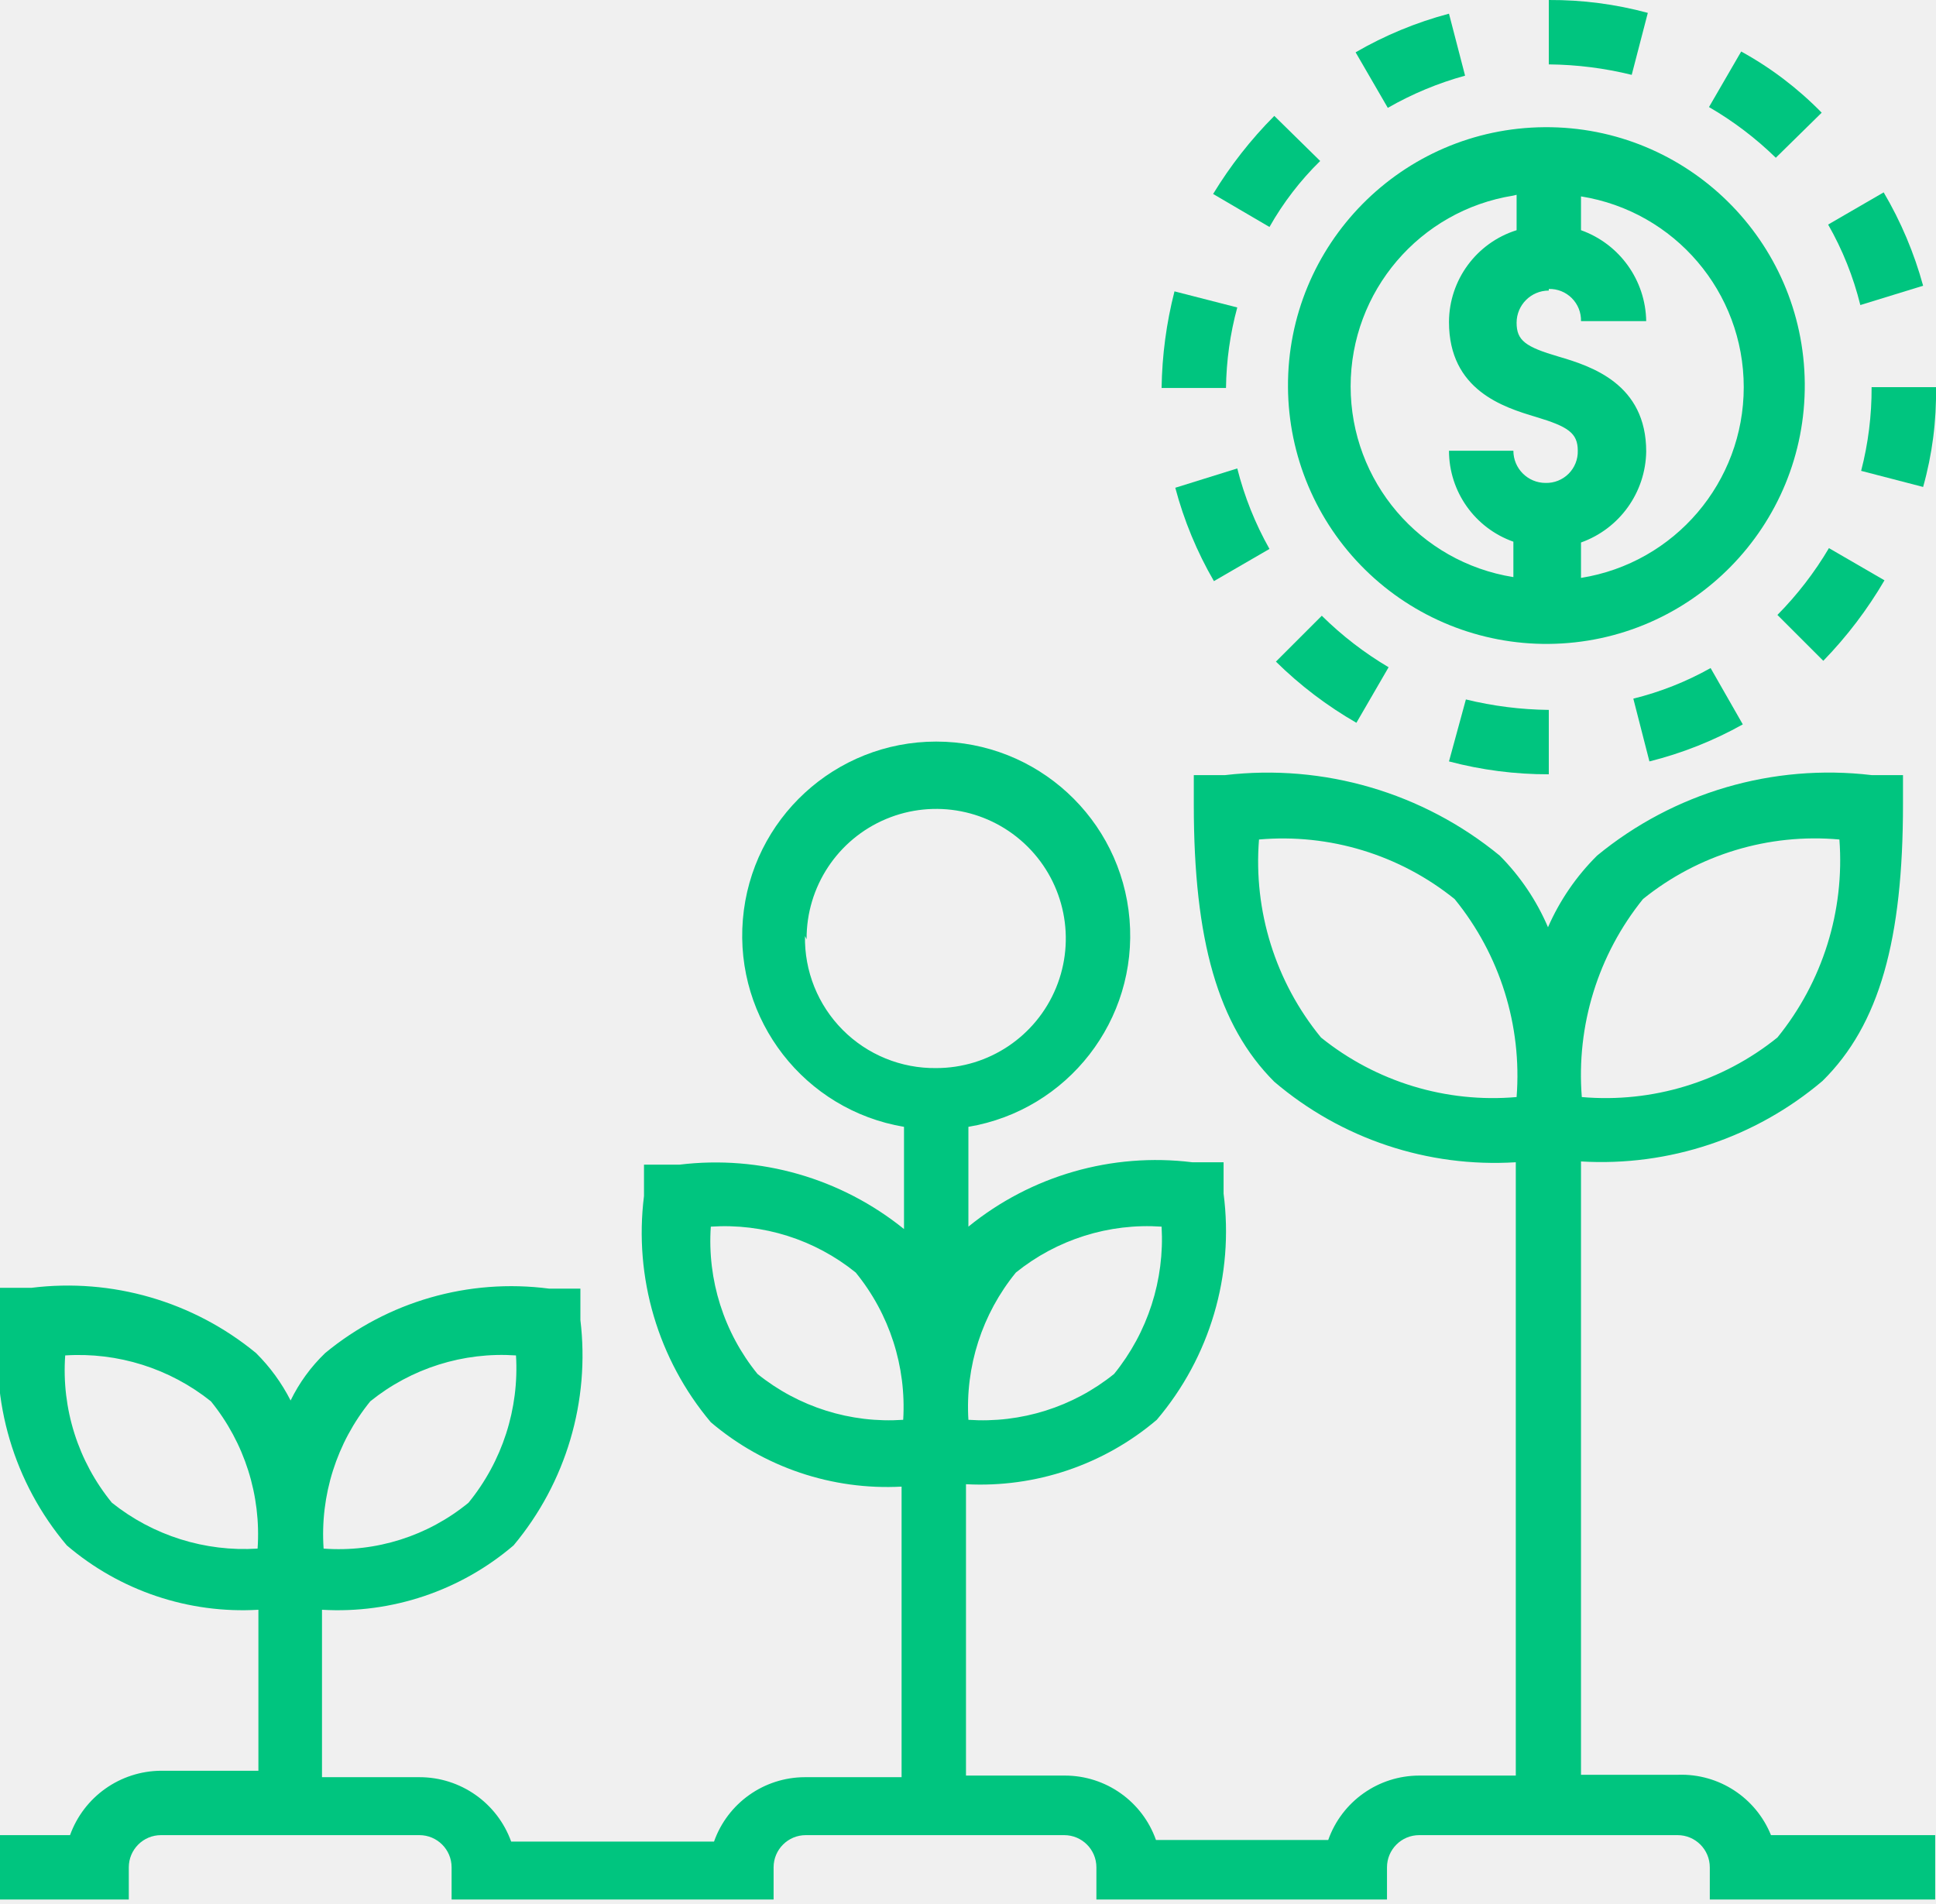
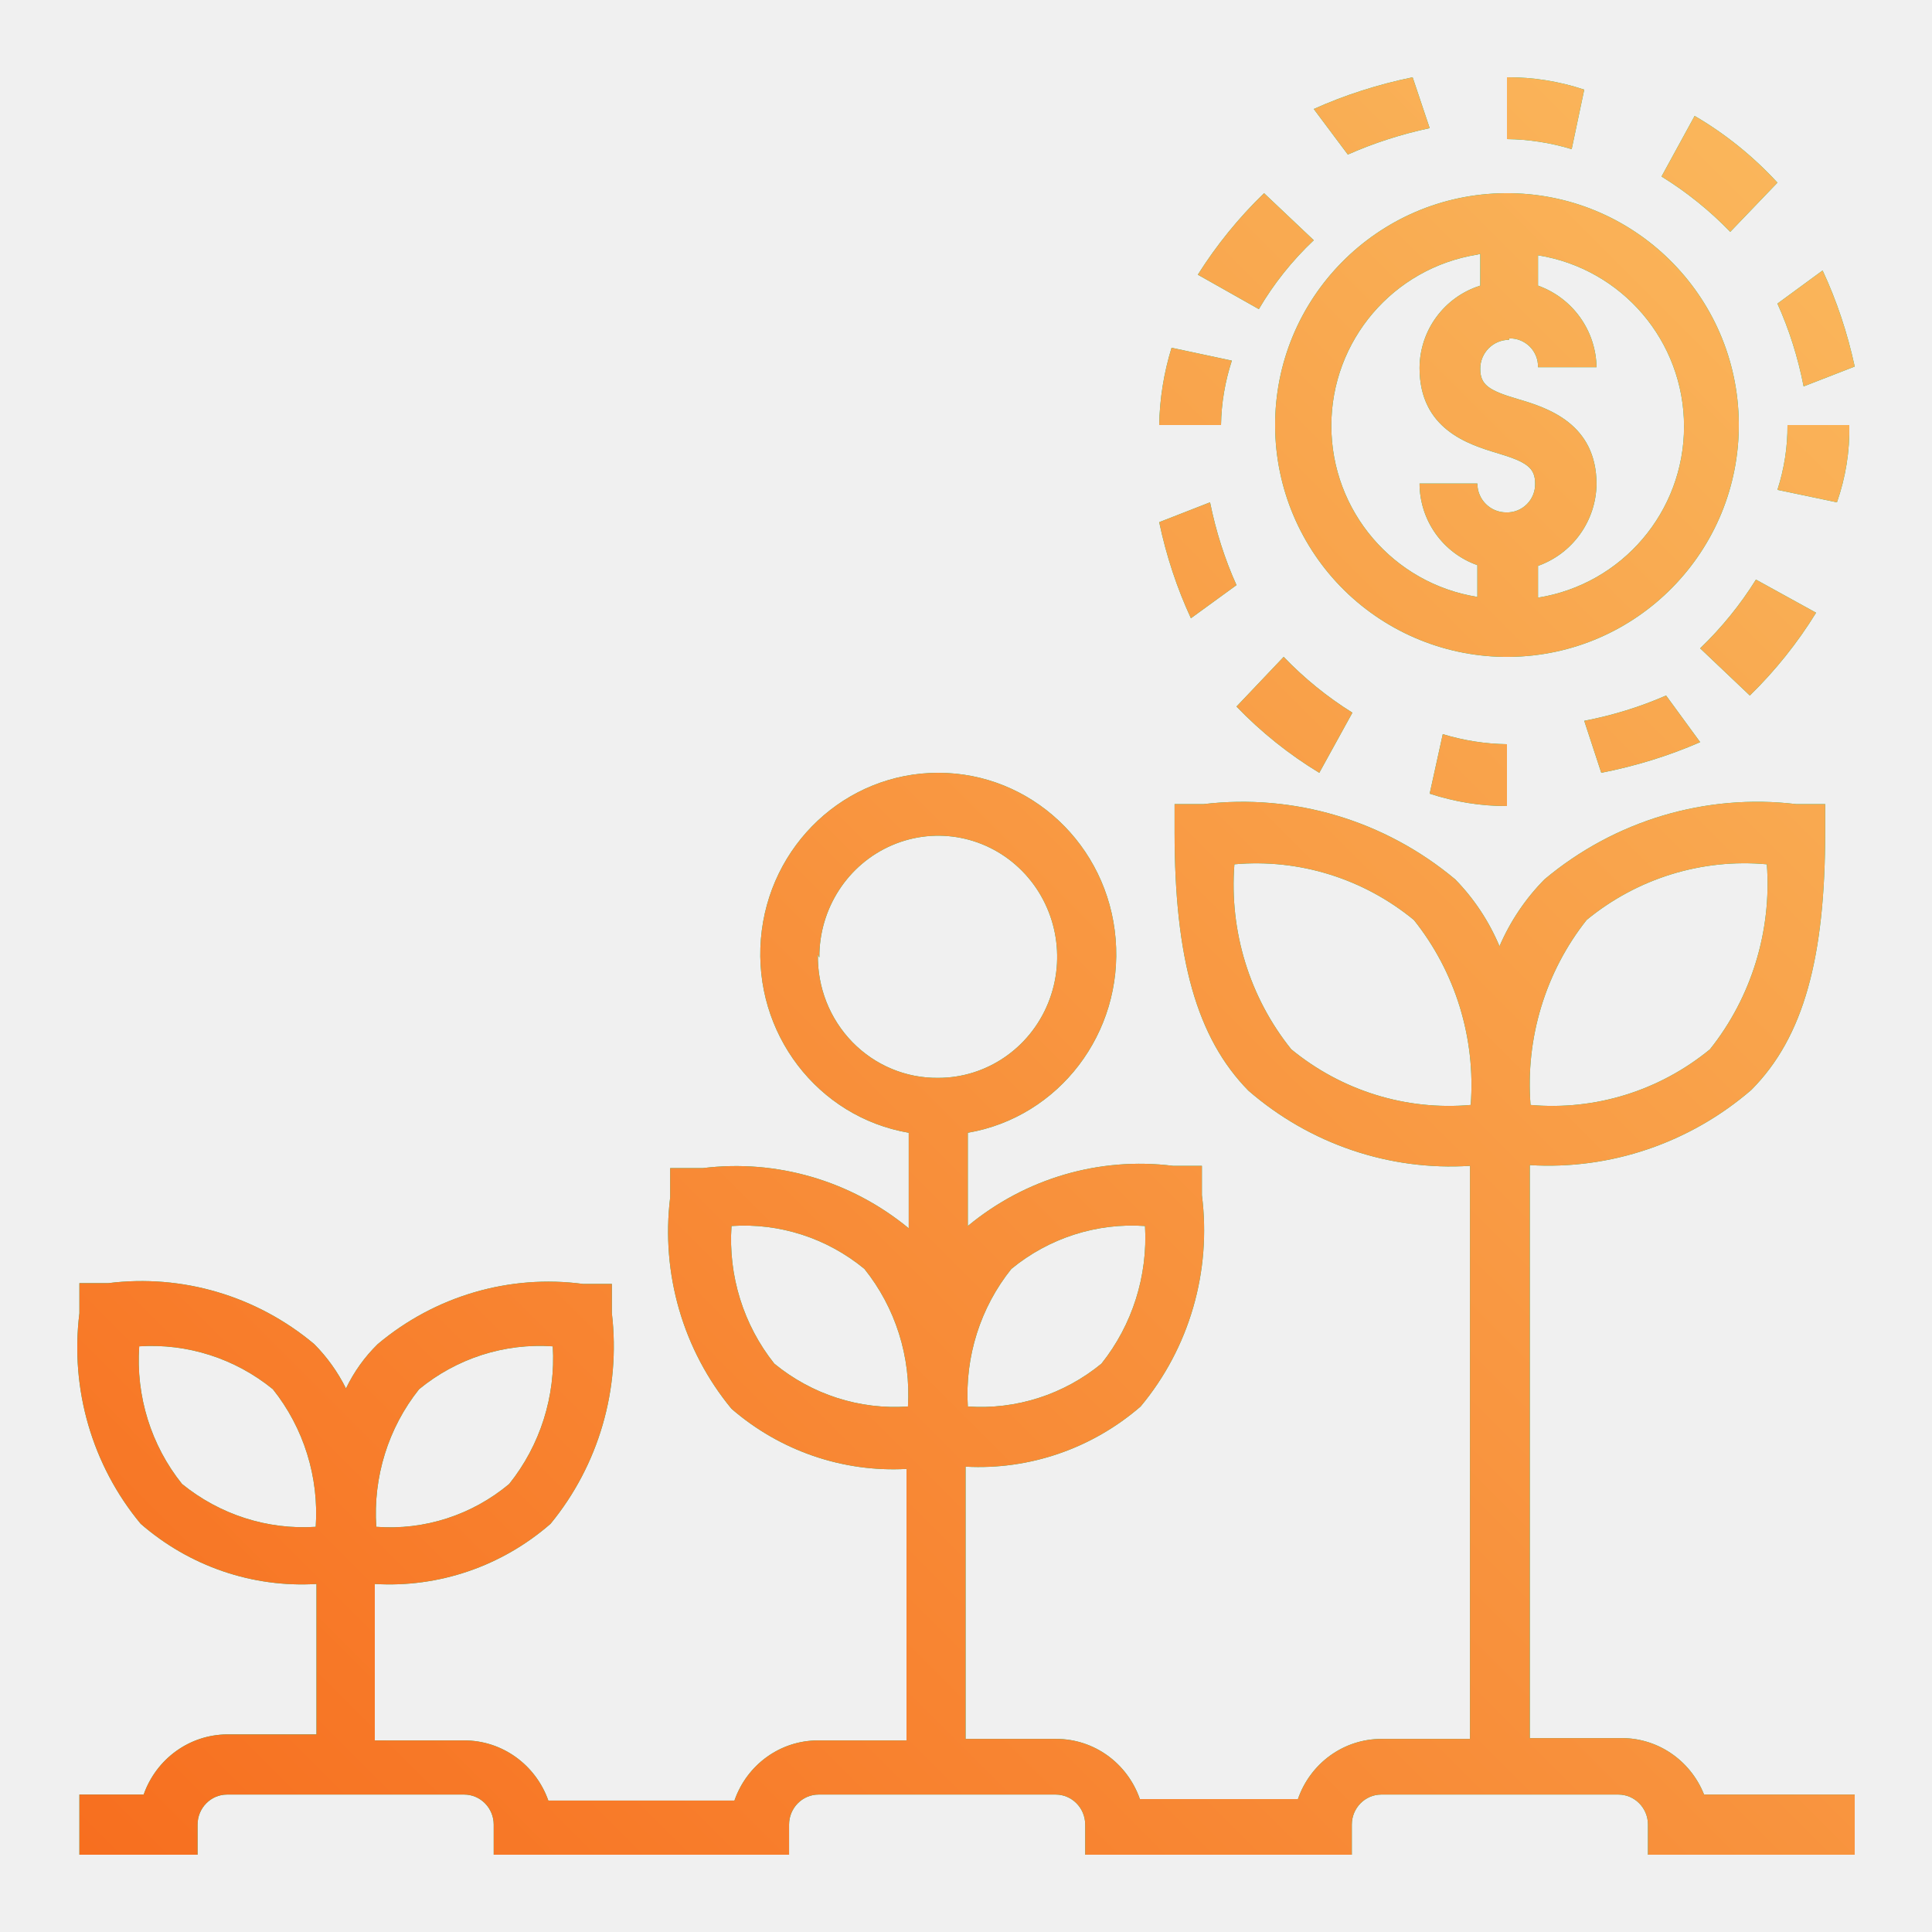
- <svg xmlns="http://www.w3.org/2000/svg" viewBox="0 0 24.05 23.65">
+ <svg xmlns="http://www.w3.org/2000/svg" xmlns:xlink="http://www.w3.org/1999/xlink" width="50px" height="50px" viewBox="0 0 50 50" version="1.1">
  <defs>
-     <style>.cls-1{fill:#00c57f;}</style>
+     <path d="M41.903,44.983 L39.591,44.983 L39.591,30.153 C41.677,30.279 43.73,29.582 45.324,28.207 C46.681,26.844 47.236,24.781 47.236,21.511 L47.236,20.811 L46.49,20.811 C44.148,20.529 41.794,21.231 39.973,22.757 C39.481,23.254 39.085,23.842 38.807,24.489 C38.536,23.843 38.147,23.255 37.66,22.757 C35.838,21.233 33.485,20.531 31.143,20.811 L30.398,20.811 L30.398,21.531 C30.398,24.801 30.971,26.864 32.309,28.226 C33.9,29.607 35.956,30.305 38.043,30.172 L38.043,45.003 L35.749,45.003 C34.778,45.004 33.913,45.628 33.59,46.56 L29.5,46.56 C29.176,45.628 28.311,45.004 27.34,45.003 L24.989,45.003 L24.989,37.957 C26.639,38.047 28.26,37.49 29.519,36.4 C30.781,34.886 31.357,32.9 31.105,30.931 L31.105,30.172 L30.36,30.172 C28.454,29.933 26.536,30.495 25.047,31.729 L25.047,29.316 C27.408,28.911 29.072,26.73 28.872,24.3 C28.673,21.869 26.677,20 24.282,20 C21.887,20 19.892,21.869 19.692,24.3 C19.493,26.73 21.156,28.911 23.518,29.316 L23.518,31.788 C22.021,30.555 20.096,29.993 18.185,30.231 L17.344,30.231 L17.344,30.99 C17.102,32.958 17.677,34.94 18.931,36.459 C20.189,37.548 21.81,38.106 23.46,38.016 L23.46,45.042 L21.167,45.042 C20.196,45.043 19.331,45.666 19.007,46.599 L14.191,46.599 C13.86,45.663 12.988,45.04 12.012,45.042 L9.7,45.042 L9.7,40.993 C11.356,41.093 12.987,40.535 14.248,39.436 C15.493,37.921 16.067,35.948 15.835,33.987 L15.835,33.228 L15.089,33.228 C13.183,32.975 11.259,33.539 9.776,34.785 C9.438,35.115 9.16,35.504 8.954,35.933 C8.742,35.508 8.465,35.12 8.132,34.785 C6.643,33.537 4.715,32.967 2.8,33.208 L2.055,33.208 L2.055,33.987 C1.811,35.949 2.387,37.926 3.641,39.436 C4.903,40.535 6.533,41.093 8.19,40.993 L8.19,44.886 L5.877,44.886 C4.908,44.893 4.046,45.514 3.718,46.443 L2.055,46.443 L2.055,48 L5.113,48 L5.113,47.221 C5.113,46.792 5.455,46.443 5.877,46.443 L12.012,46.443 C12.434,46.443 12.777,46.792 12.777,47.221 L12.777,48 L20.421,48 L20.421,47.221 C20.421,46.792 20.764,46.443 21.186,46.443 L27.321,46.443 C27.743,46.443 28.085,46.792 28.085,47.221 L28.085,48 L34.985,48 L34.985,47.221 C34.985,46.792 35.327,46.443 35.749,46.443 L41.884,46.443 C42.306,46.443 42.649,46.792 42.649,47.221 L42.649,48 L48,48 L48,46.443 L44.101,46.443 C43.741,45.536 42.864,44.953 41.903,44.983 Z M41.062,23.808 C42.374,22.73 44.047,22.214 45.726,22.368 C45.853,24.096 45.327,25.809 44.254,27.156 C42.947,28.229 41.283,28.745 39.61,28.596 C39.475,26.869 39.995,25.156 41.062,23.808 Z M33.418,27.156 C32.338,25.813 31.811,24.097 31.946,22.368 C33.619,22.219 35.283,22.735 36.59,23.808 C37.666,25.152 38.193,26.867 38.062,28.596 C36.389,28.745 34.725,28.229 33.418,27.156 Z M26.174,32.839 C27.149,32.038 28.384,31.642 29.633,31.729 C29.707,33.018 29.305,34.288 28.506,35.291 C27.531,36.091 26.296,36.488 25.047,36.4 C24.969,35.111 25.372,33.839 26.174,32.839 Z M20.039,35.291 C19.241,34.289 18.844,33.017 18.931,31.729 C20.174,31.645 21.402,32.041 22.371,32.839 C23.173,33.839 23.576,35.111 23.498,36.4 C22.249,36.488 21.014,36.091 20.039,35.291 Z M10.846,35.953 C11.821,35.152 13.056,34.756 14.306,34.843 C14.383,36.133 13.98,37.404 13.178,38.405 C12.214,39.211 10.982,39.608 9.738,39.514 C9.652,38.227 10.048,36.954 10.846,35.953 Z M4.711,38.405 C3.909,37.405 3.513,36.131 3.603,34.843 C4.851,34.762 6.085,35.157 7.062,35.953 C7.861,36.954 8.257,38.227 8.171,39.514 C6.922,39.596 5.689,39.2 4.711,38.405 Z M21.205,24.781 C21.197,23.512 21.942,22.363 23.091,21.872 C24.24,21.381 25.567,21.644 26.451,22.539 C27.335,23.434 27.602,24.783 27.127,25.956 C26.652,27.13 25.528,27.895 24.282,27.895 C23.449,27.906 22.648,27.572 22.061,26.971 C21.474,26.369 21.151,25.551 21.167,24.703 L21.205,24.781 Z M39.056,17 C37.462,17.015 35.927,16.394 34.79,15.276 C33.654,14.157 33.01,12.632 33,11.037 C32.98,7.726 35.645,5.024 38.957,5 C42.268,4.976 44.972,7.639 45,10.95 C45.027,14.261 42.367,16.969 39.056,17 Z M39.056,8.757 L39.056,8.794 C38.643,8.794 38.309,9.129 38.309,9.542 C38.309,9.953 38.514,10.103 39.28,10.327 C40.047,10.551 41.318,10.962 41.318,12.532 C41.303,13.483 40.7,14.325 39.804,14.645 L39.804,15.467 C41.981,15.12 43.583,13.242 43.583,11.037 C43.583,8.833 41.981,6.955 39.804,6.607 L39.804,7.392 C40.7,7.712 41.303,8.554 41.318,9.504 L39.804,9.504 C39.809,9.305 39.732,9.111 39.591,8.97 C39.449,8.829 39.256,8.752 39.056,8.757 Z M38.309,6.57 L38.234,6.589 C36.057,6.936 34.455,8.814 34.455,11.018 C34.455,13.223 36.057,15.101 38.234,15.448 L38.234,14.626 C37.338,14.309 36.74,13.463 36.738,12.514 L38.234,12.514 C38.234,12.927 38.568,13.261 38.981,13.261 C39.181,13.267 39.374,13.19 39.516,13.048 C39.657,12.907 39.734,12.714 39.729,12.514 C39.729,12.103 39.505,11.953 38.757,11.729 C38.009,11.504 36.738,11.112 36.738,9.523 C36.742,8.547 37.377,7.685 38.309,7.392 L38.309,6.57 Z M45.286,18 L44,16.779 C44.556,16.244 45.041,15.647 45.444,15 L47,15.857 C46.522,16.634 45.946,17.354 45.286,18 Z M48,9.486 L46.678,10 C46.531,9.25 46.303,8.528 46,7.857 L47.169,7 C47.532,7.778 47.811,8.614 48,9.486 Z M31,7.109 C31.483,6.343 32.058,5.635 32.714,5 L34,6.217 C33.442,6.744 32.963,7.344 32.579,8 L31,7.109 Z M40.675,3.86 C40.127,3.694 39.565,3.607 39,3.6 L39,2 C39.675,1.996 40.348,2.103 41,2.32 L40.675,3.86 Z M32,18.286 L33.221,17 C33.756,17.556 34.353,18.041 35,18.444 L34.143,20 C33.362,19.527 32.642,18.951 32,18.286 Z M46,4.727 L44.779,6 C44.244,5.447 43.646,4.966 43,4.568 L43.857,3 C44.648,3.461 45.37,4.043 46,4.727 Z M41,18.655 C41.74,18.512 42.453,18.292 43.118,18 L44,19.207 C43.196,19.558 42.335,19.825 41.441,20 L41,18.655 Z M37.339,19 C37.883,19.165 38.44,19.252 39,19.26 L39,20.86 C38.325,20.862 37.653,20.754 37,20.54 L37.339,19 Z M37,3.316 C36.26,3.474 35.548,3.704 34.882,4 L34,2.821 C34.802,2.46 35.663,2.184 36.559,2 L37,3.316 Z M30,11 C30.012,10.325 30.119,9.654 30.32,9 L31.88,9.333 C31.703,9.877 31.608,10.437 31.6,11 L30,11 Z M46,12.677 C46.176,12.13 46.264,11.566 46.26,11 L47.86,11 C47.874,11.676 47.767,12.349 47.54,13 L46,12.677 Z M30,13.514 L31.316,13 C31.467,13.749 31.697,14.47 32,15.143 L30.821,16 C30.46,15.221 30.184,14.385 30,13.514 Z" id="path-1" />
+     <linearGradient x1="100%" y1="0%" x2="0%" y2="100%" id="linearGradient-3">
+       <stop stop-color="#FABD61" offset="0%" />
+       <stop stop-color="#F76B1C" offset="100%" />
+     </linearGradient>
  </defs>
-   <g id="Layer_2" data-name="Layer 2">
-     <g id="Layer_1-2" data-name="Layer 1">
-       <path class="cls-1" d="M20.85,22.05H19.64V14.43a4.25,4.25,0,0,0,3-1c.71-.7,1-1.76,1-3.44V9.63h-.39a4.53,4.53,0,0,0-3.41,1,2.88,2.88,0,0,0-.61.89,2.85,2.85,0,0,0-.6-.89,4.54,4.54,0,0,0-3.41-1h-.39V10c0,1.68.3,2.74,1,3.44a4.22,4.22,0,0,0,3,1v7.62h-1.2a1.2,1.2,0,0,0-1.13.8H14.36a1.2,1.2,0,0,0-1.13-.8H12V18.44a3.38,3.38,0,0,0,2.37-.8,3.62,3.62,0,0,0,.83-2.81v-.39h-.39a3.69,3.69,0,0,0-2.78.8l0,0V14a2.41,2.41,0,1,0-.8,0v1.27l0,0a3.72,3.72,0,0,0-2.79-.8H8v.39a3.66,3.66,0,0,0,.83,2.81,3.38,3.38,0,0,0,2.37.8v3.61H10a1.2,1.2,0,0,0-1.13.8H6.35a1.21,1.21,0,0,0-1.14-.8H4V20a3.36,3.36,0,0,0,2.38-.8,3.68,3.68,0,0,0,.83-2.8v-.39H6.82a3.63,3.63,0,0,0-2.78.8,2.08,2.08,0,0,0-.43.59,2.29,2.29,0,0,0-.43-.59A3.68,3.68,0,0,0,.39,16H0v.4a3.63,3.63,0,0,0,.83,2.8,3.36,3.36,0,0,0,2.38.8v2H2a1.21,1.21,0,0,0-1.13.8H0v.8H1.6v-.4a.4.4,0,0,1,.4-.4H5.21a.4.4,0,0,1,.4.4v.4h4v-.4a.4.4,0,0,1,.4-.4h3.21a.4.4,0,0,1,.4.4v.4h3.61v-.4a.4.4,0,0,1,.4-.4h3.21a.4.4,0,0,1,.4.4v.4h2.8v-.8H22A1.2,1.2,0,0,0,20.85,22.05Zm-.44-10.88a3.4,3.4,0,0,1,2.44-.74,3.49,3.49,0,0,1-.77,2.46,3.4,3.4,0,0,1-2.43.74A3.48,3.48,0,0,1,20.41,11.17Zm-4,1.72a3.45,3.45,0,0,1-.77-2.46,3.4,3.4,0,0,1,2.43.74,3.47,3.47,0,0,1,.77,2.46,3.4,3.4,0,0,1-2.43-.74Zm-3.79,2.92a2.6,2.6,0,0,1,1.81-.57,2.66,2.66,0,0,1-.59,1.83,2.6,2.6,0,0,1-1.81.57,2.64,2.64,0,0,1,.59-1.83ZM9.41,17.07a2.62,2.62,0,0,1-.58-1.83,2.59,2.59,0,0,1,1.8.57,2.64,2.64,0,0,1,.59,1.83,2.6,2.6,0,0,1-1.81-.57Zm-4.81.34a2.6,2.6,0,0,1,1.81-.57,2.64,2.64,0,0,1-.59,1.83,2.54,2.54,0,0,1-1.8.57,2.62,2.62,0,0,1,.58-1.83ZM1.39,18.67a2.6,2.6,0,0,1-.58-1.83,2.63,2.63,0,0,1,1.81.57,2.62,2.62,0,0,1,.58,1.83,2.63,2.63,0,0,1-1.81-.57Zm8.63-7a1.61,1.61,0,1,1,1.61,1.6A1.61,1.61,0,0,1,10,11.63Z" />
-       <path class="cls-1" d="M19.24,8A3.21,3.21,0,1,0,16,4.81,3.21,3.21,0,0,0,19.24,8Zm0-4.41a.39.39,0,0,1,.4.4h.81a1.22,1.22,0,0,0-.81-1.13V2.44a2.4,2.4,0,0,1,0,4.74V6.74a1.22,1.22,0,0,0,.81-1.13c0-.84-.68-1.06-1.09-1.18s-.52-.2-.52-.42A.4.4,0,0,1,19.24,3.61Zm-.4-1.17v.44A1.2,1.2,0,0,0,18,4c0,.85.68,1.06,1.08,1.18s.52.2.52.42a.39.39,0,0,1-.4.4.4.4,0,0,1-.4-.4H18a1.2,1.2,0,0,0,.8,1.13v.44a2.4,2.4,0,0,1,0-4.74Z" />
-       <path class="cls-1" d="M22.65,8.21a5.21,5.21,0,0,0,.76-1l-.69-.4a4.28,4.28,0,0,1-.64.83Z" />
-       <path class="cls-1" d="M23.89,3.55a4.76,4.76,0,0,0-.49-1.16l-.69.4a3.9,3.9,0,0,1,.4,1Z" />
-       <path class="cls-1" d="M15.07,2.41l.7.41A3.69,3.69,0,0,1,16.4,2l-.57-.56A5.21,5.21,0,0,0,15.07,2.41Z" />
-       <path class="cls-1" d="M20.27.93l.2-.77A4.61,4.61,0,0,0,19.24,0h0V.8A4.47,4.47,0,0,1,20.27.93Z" />
-       <path class="cls-1" d="M15.85,8.22a4.91,4.91,0,0,0,1,.76l.4-.69a4.28,4.28,0,0,1-.83-.64Z" />
-       <path class="cls-1" d="M22.63,1.4a4.28,4.28,0,0,0-1-.76l-.4.69a4.23,4.23,0,0,1,.83.63Z" />
-       <path class="cls-1" d="M20.29,8.68l.2.78A4.73,4.73,0,0,0,21.65,9l-.4-.7A3.83,3.83,0,0,1,20.29,8.68Z" />
-       <path class="cls-1" d="M18.21,8.69,18,9.46a4.8,4.8,0,0,0,1.24.16h0v-.8A4.54,4.54,0,0,1,18.21,8.69Z" />
-       <path class="cls-1" d="M18.2.94,18,.17a4.73,4.73,0,0,0-1.16.48l.4.69A4.13,4.13,0,0,1,18.2.94Z" />
-       <path class="cls-1" d="M14.43,4.82h.8a4,4,0,0,1,.14-1l-.78-.2A5.14,5.14,0,0,0,14.43,4.82Z" />
-       <path class="cls-1" d="M23.12,5.85l.77.2a4.31,4.31,0,0,0,.16-1.24v0l-.8,0A4.06,4.06,0,0,1,23.12,5.85Z" />
-       <path class="cls-1" d="M14.6,6.06a4.73,4.73,0,0,0,.48,1.16l.69-.4a4.06,4.06,0,0,1-.4-1Z" />
+   <g id="icons/choice_section" stroke="none" stroke-width="1" fill="none" fill-rule="evenodd">
+     <mask id="mask-2" fill="white">
+       <use xlink:href="#path-1" />
+     </mask>
+     <use id="Combined-Shape" fill="#00C57F" fill-rule="nonzero" xlink:href="#path-1" />
+     <g id="Colors/Orange" mask="url(#mask-2)" fill="url(#linearGradient-3)">
+       <rect id="Rectangle-2" x="0" y="0" width="50" height="50" />
    </g>
  </g>
</svg>
